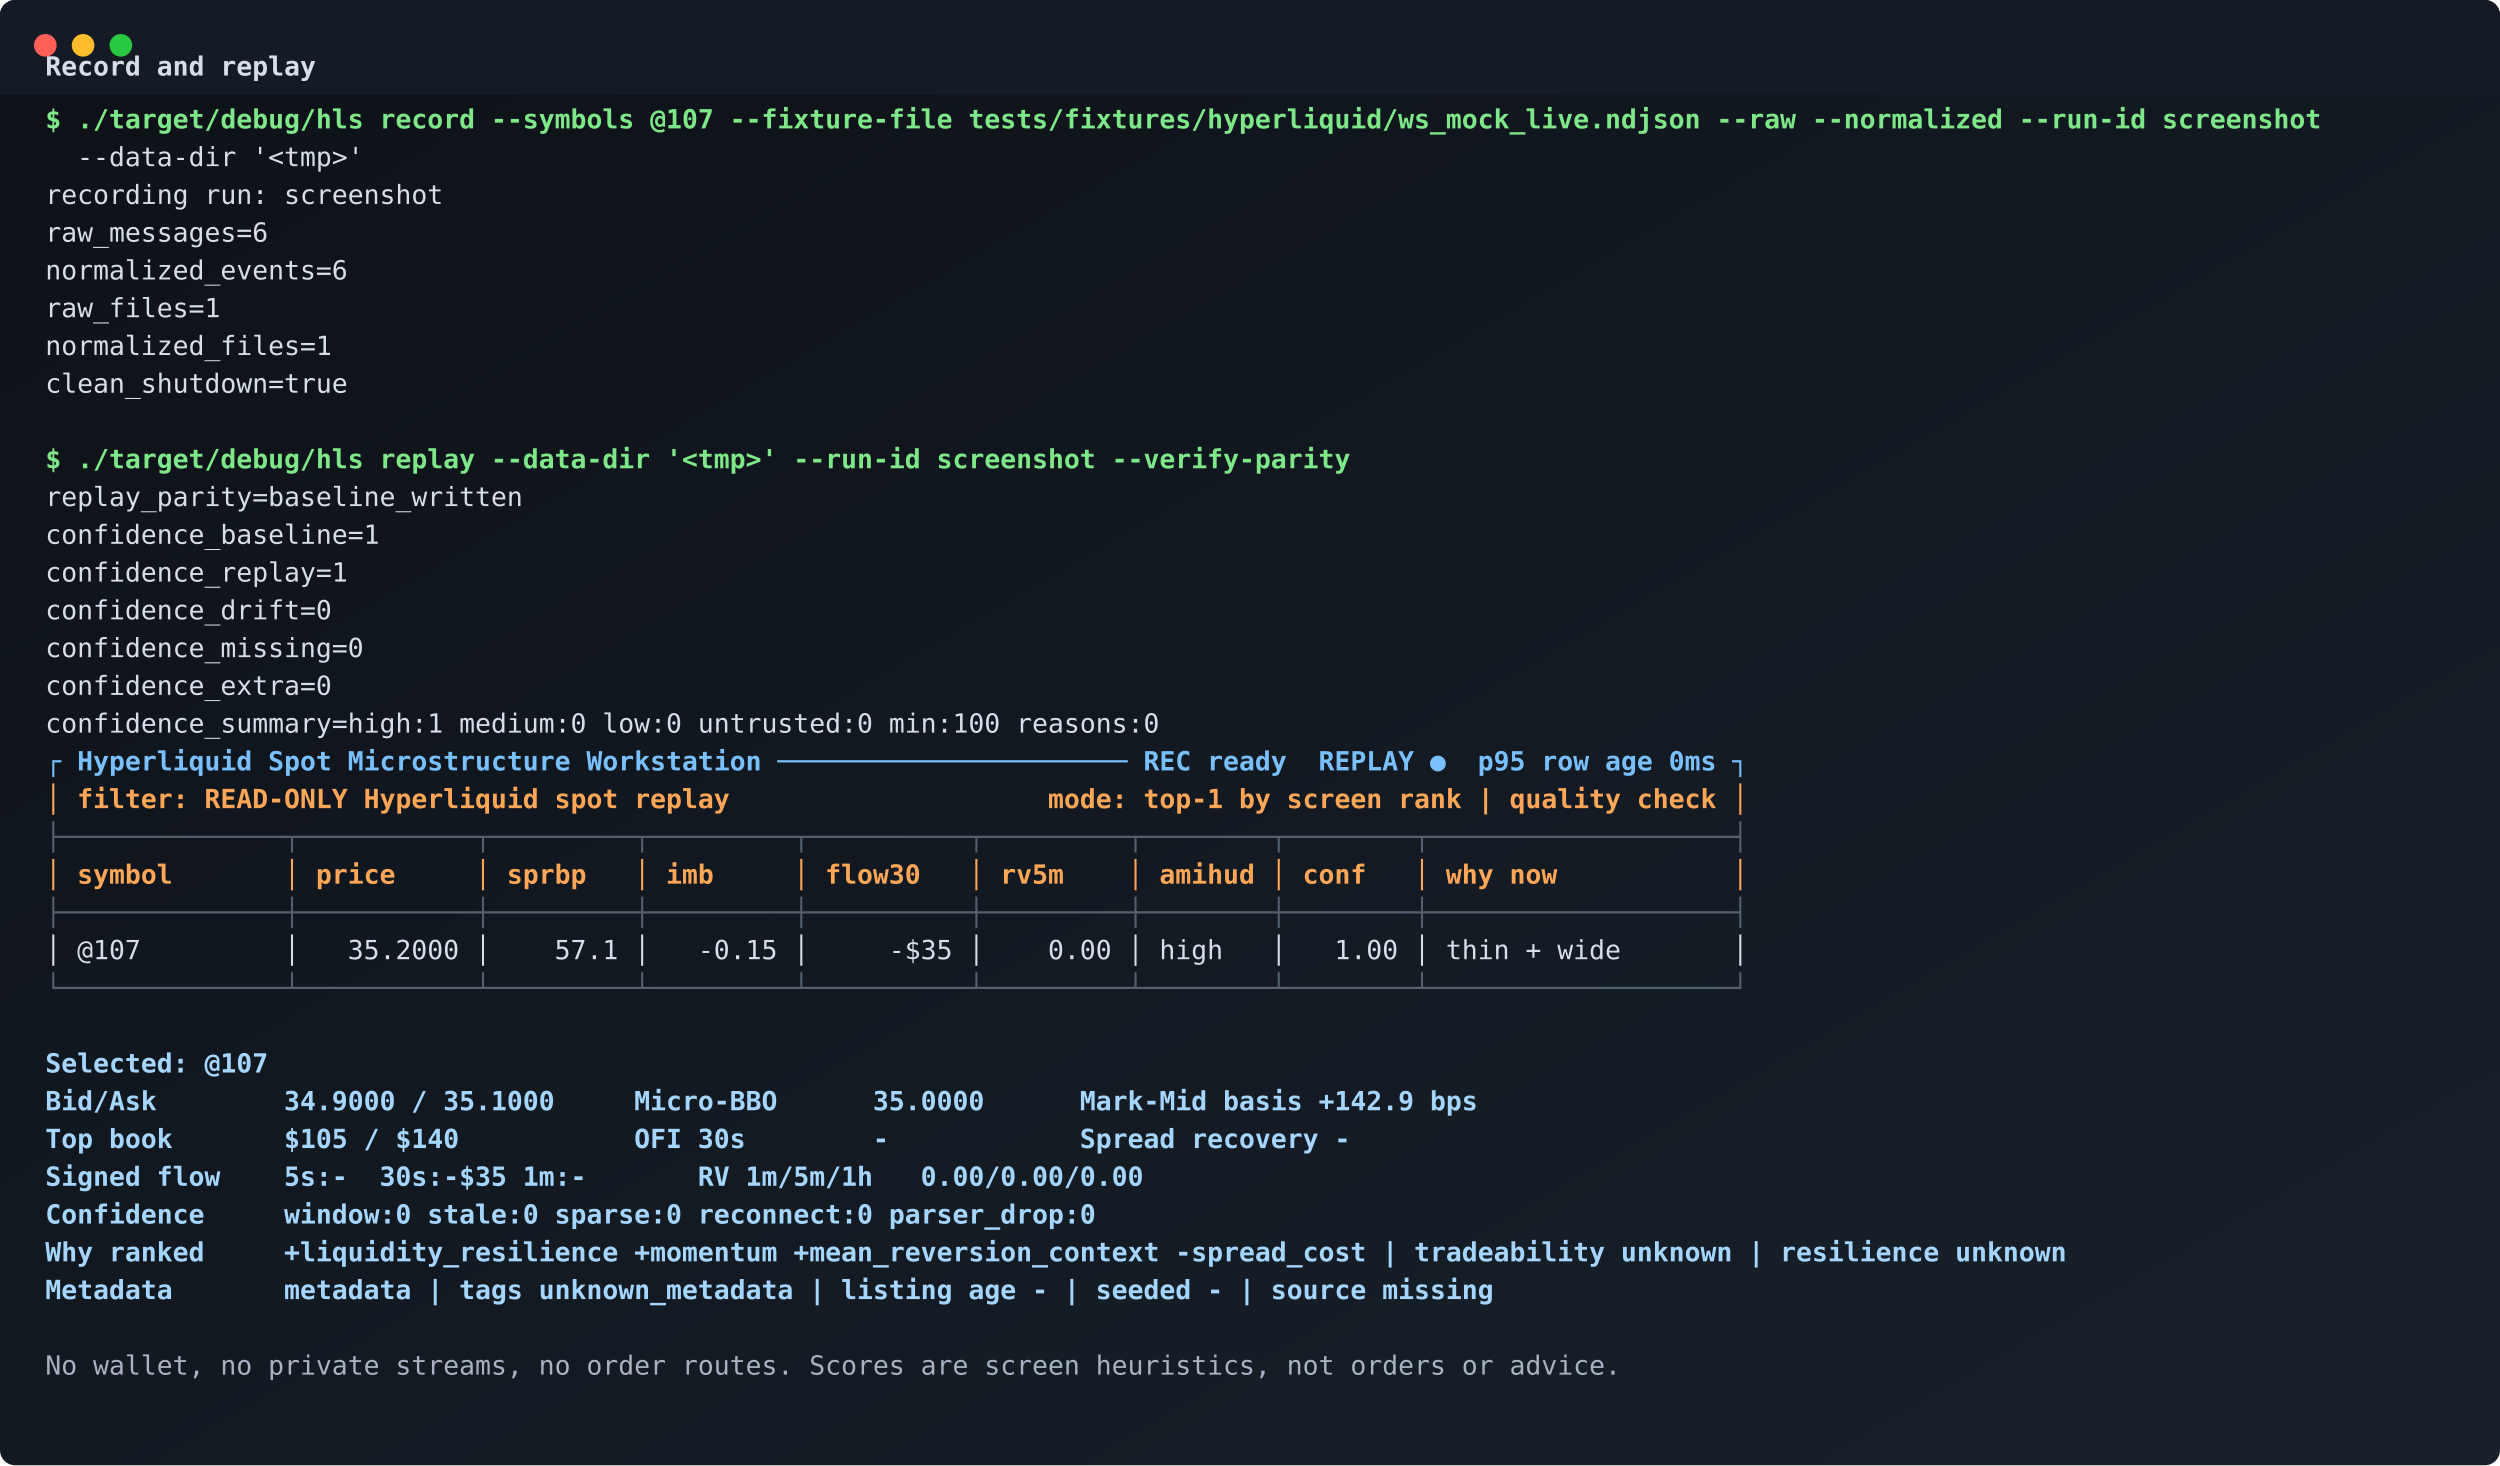
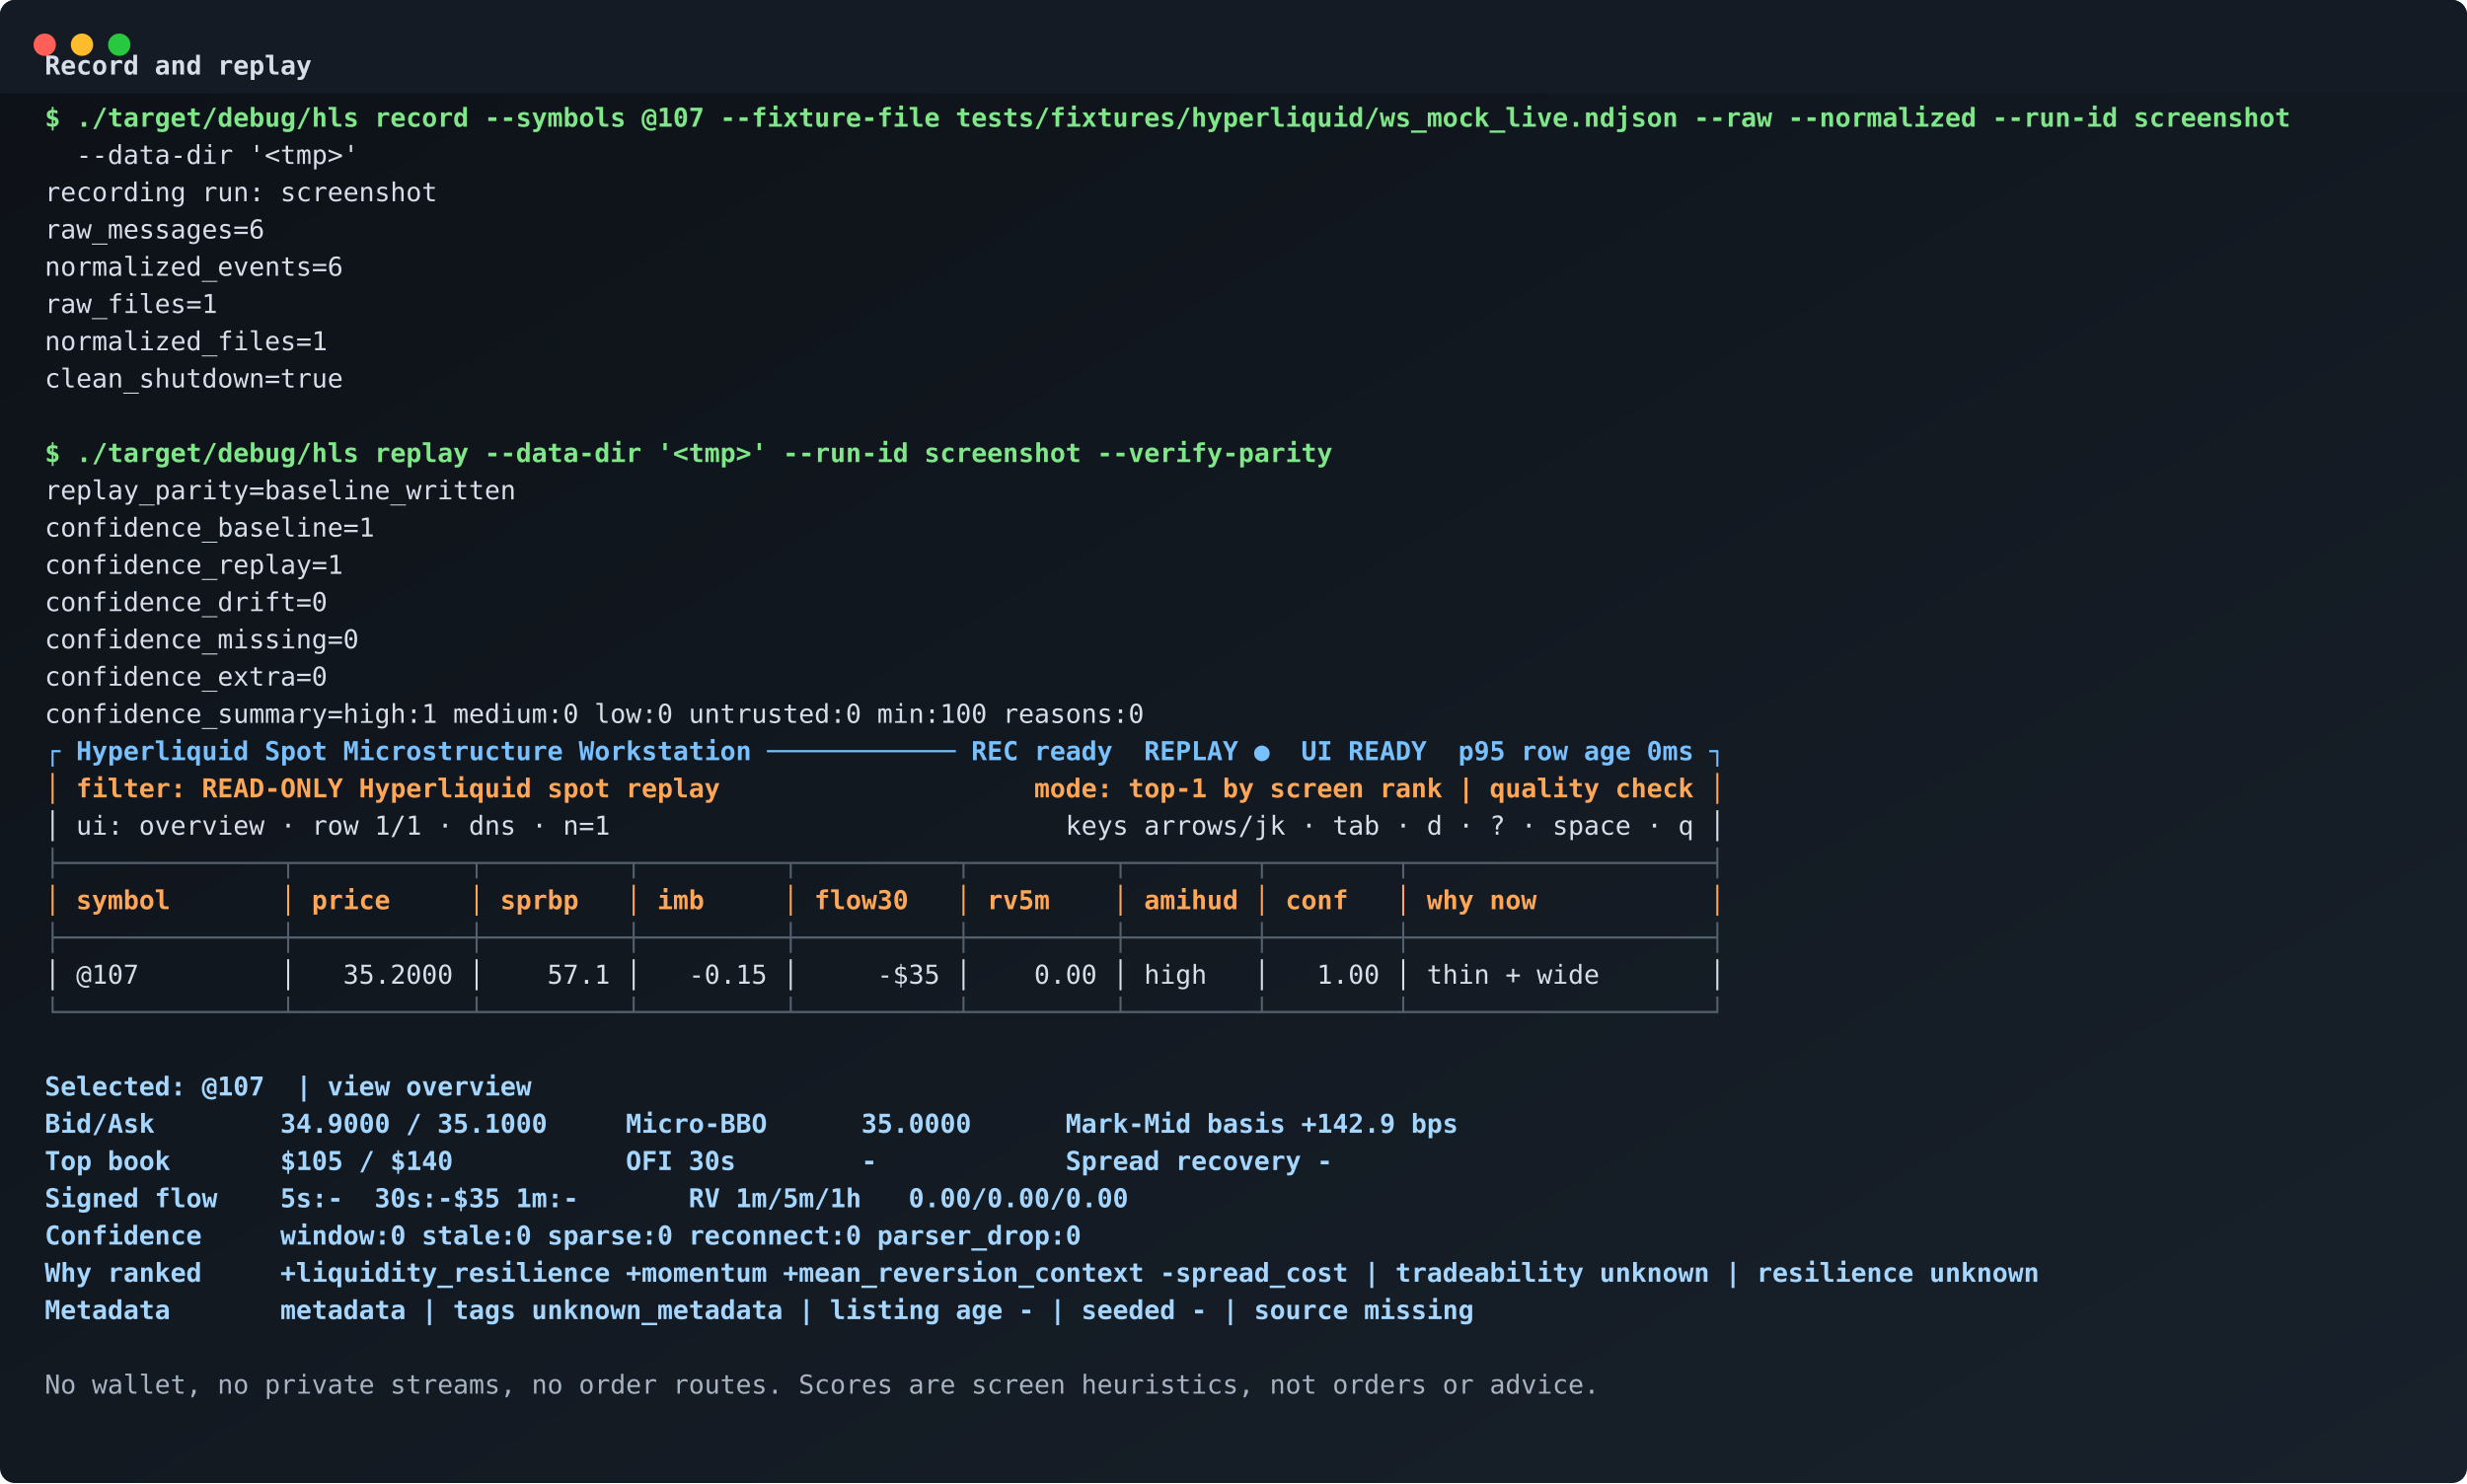
- <svg xmlns="http://www.w3.org/2000/svg" role="img" xml:space="preserve" aria-label="Record and replay terminal screenshot" viewBox="0 0 1324 776" width="1324" height="776">
+ <svg xmlns="http://www.w3.org/2000/svg" role="img" xml:space="preserve" aria-label="Record and replay terminal screenshot" viewBox="0 0 1324 796" width="1324" height="796">
  <defs>
    <linearGradient id="bg" x1="0" x2="1" y1="0" y2="1">
      <stop offset="0" stop-color="#0d1117" />
      <stop offset="1" stop-color="#18212b" />
    </linearGradient>
  </defs>
-   <rect width="1324" height="776" rx="8" fill="url(#bg)" />
+   <rect width="1324" height="796" rx="8" fill="url(#bg)" />
  <rect x="0" y="0" width="1324" height="50" rx="8" fill="#141b24" />
  <rect x="0" y="42" width="1324" height="8" fill="#141b24" />
  <circle cx="24" cy="24" r="6" fill="#ff5f57" />
  <circle cx="44" cy="24" r="6" fill="#ffbd2e" />
  <circle cx="64" cy="24" r="6" fill="#28c840" />
  <text x="24" y="40" fill="#d8dee9" font-family="ui-monospace, SFMono-Regular, Menlo, Consolas, monospace" font-size="14" font-weight="700">Record and replay</text>
  <text x="24" y="68" fill="#7ee787" font-family="ui-monospace, SFMono-Regular, Menlo, Consolas, monospace" font-size="14" font-weight="700">$ ./target/debug/hls record --symbols @107 --fixture-file tests/fixtures/hyperliquid/ws_mock_live.ndjson --raw --normalized --run-id screenshot</text>
  <text x="24" y="88" fill="#d8dee9" font-family="ui-monospace, SFMono-Regular, Menlo, Consolas, monospace" font-size="14" font-weight="400">  --data-dir '&lt;tmp&gt;'</text>
  <text x="24" y="108" fill="#d8dee9" font-family="ui-monospace, SFMono-Regular, Menlo, Consolas, monospace" font-size="14" font-weight="400">recording run: screenshot</text>
  <text x="24" y="128" fill="#d8dee9" font-family="ui-monospace, SFMono-Regular, Menlo, Consolas, monospace" font-size="14" font-weight="400">raw_messages=6</text>
  <text x="24" y="148" fill="#d8dee9" font-family="ui-monospace, SFMono-Regular, Menlo, Consolas, monospace" font-size="14" font-weight="400">normalized_events=6</text>
  <text x="24" y="168" fill="#d8dee9" font-family="ui-monospace, SFMono-Regular, Menlo, Consolas, monospace" font-size="14" font-weight="400">raw_files=1</text>
  <text x="24" y="188" fill="#d8dee9" font-family="ui-monospace, SFMono-Regular, Menlo, Consolas, monospace" font-size="14" font-weight="400">normalized_files=1</text>
  <text x="24" y="208" fill="#d8dee9" font-family="ui-monospace, SFMono-Regular, Menlo, Consolas, monospace" font-size="14" font-weight="400">clean_shutdown=true</text>
  <text x="24" y="228" fill="#d8dee9" font-family="ui-monospace, SFMono-Regular, Menlo, Consolas, monospace" font-size="14" font-weight="400" />
  <text x="24" y="248" fill="#7ee787" font-family="ui-monospace, SFMono-Regular, Menlo, Consolas, monospace" font-size="14" font-weight="700">$ ./target/debug/hls replay --data-dir '&lt;tmp&gt;' --run-id screenshot --verify-parity</text>
  <text x="24" y="268" fill="#d8dee9" font-family="ui-monospace, SFMono-Regular, Menlo, Consolas, monospace" font-size="14" font-weight="400">replay_parity=baseline_written</text>
  <text x="24" y="288" fill="#d8dee9" font-family="ui-monospace, SFMono-Regular, Menlo, Consolas, monospace" font-size="14" font-weight="400">confidence_baseline=1</text>
  <text x="24" y="308" fill="#d8dee9" font-family="ui-monospace, SFMono-Regular, Menlo, Consolas, monospace" font-size="14" font-weight="400">confidence_replay=1</text>
  <text x="24" y="328" fill="#d8dee9" font-family="ui-monospace, SFMono-Regular, Menlo, Consolas, monospace" font-size="14" font-weight="400">confidence_drift=0</text>
  <text x="24" y="348" fill="#d8dee9" font-family="ui-monospace, SFMono-Regular, Menlo, Consolas, monospace" font-size="14" font-weight="400">confidence_missing=0</text>
  <text x="24" y="368" fill="#d8dee9" font-family="ui-monospace, SFMono-Regular, Menlo, Consolas, monospace" font-size="14" font-weight="400">confidence_extra=0</text>
  <text x="24" y="388" fill="#d8dee9" font-family="ui-monospace, SFMono-Regular, Menlo, Consolas, monospace" font-size="14" font-weight="400">confidence_summary=high:1 medium:0 low:0 untrusted:0 min:100 reasons:0</text>
-   <text x="24" y="408" fill="#79c0ff" font-family="ui-monospace, SFMono-Regular, Menlo, Consolas, monospace" font-size="14" font-weight="700">┌ Hyperliquid Spot Microstructure Workstation ────────────────────── REC ready  REPLAY ●  p95 row age 0ms ┐</text>
+   <text x="24" y="408" fill="#79c0ff" font-family="ui-monospace, SFMono-Regular, Menlo, Consolas, monospace" font-size="14" font-weight="700">┌ Hyperliquid Spot Microstructure Workstation ──────────── REC ready  REPLAY ●  UI READY  p95 row age 0ms ┐</text>
  <text x="24" y="428" fill="#ffa657" font-family="ui-monospace, SFMono-Regular, Menlo, Consolas, monospace" font-size="14" font-weight="700">│ filter: READ-ONLY Hyperliquid spot replay                    mode: top-1 by screen rank | quality check │</text>
-   <text x="24" y="448" fill="#53616f" font-family="ui-monospace, SFMono-Regular, Menlo, Consolas, monospace" font-size="14" font-weight="400">├──────────────┬───────────┬─────────┬─────────┬──────────┬─────────┬────────┬────────┬───────────────────┤</text>
-   <text x="24" y="468" fill="#ffa657" font-family="ui-monospace, SFMono-Regular, Menlo, Consolas, monospace" font-size="14" font-weight="700">│ symbol       │ price     │ sprbp   │ imb     │ flow30   │ rv5m    │ amihud │ conf   │ why now           │</text>
-   <text x="24" y="488" fill="#53616f" font-family="ui-monospace, SFMono-Regular, Menlo, Consolas, monospace" font-size="14" font-weight="400">├──────────────┼───────────┼─────────┼─────────┼──────────┼─────────┼────────┼────────┼───────────────────┤</text>
-   <text x="24" y="508" fill="#d8dee9" font-family="ui-monospace, SFMono-Regular, Menlo, Consolas, monospace" font-size="14" font-weight="400">│ @107         │   35.2000 │    57.1 │   -0.15 │     -$35 │    0.00 │ high   │   1.00 │ thin + wide       │</text>
-   <text x="24" y="528" fill="#53616f" font-family="ui-monospace, SFMono-Regular, Menlo, Consolas, monospace" font-size="14" font-weight="400">└──────────────┴───────────┴─────────┴─────────┴──────────┴─────────┴────────┴────────┴───────────────────┘</text>
-   <text x="24" y="548" fill="#d8dee9" font-family="ui-monospace, SFMono-Regular, Menlo, Consolas, monospace" font-size="14" font-weight="400" />
-   <text x="24" y="568" fill="#a5d6ff" font-family="ui-monospace, SFMono-Regular, Menlo, Consolas, monospace" font-size="14" font-weight="600">Selected: @107</text>
-   <text x="24" y="588" fill="#a5d6ff" font-family="ui-monospace, SFMono-Regular, Menlo, Consolas, monospace" font-size="14" font-weight="600">Bid/Ask        34.9000 / 35.1000     Micro-BBO      35.0000      Mark-Mid basis +142.9 bps</text>
-   <text x="24" y="608" fill="#a5d6ff" font-family="ui-monospace, SFMono-Regular, Menlo, Consolas, monospace" font-size="14" font-weight="600">Top book       $105 / $140           OFI 30s        -            Spread recovery -</text>
-   <text x="24" y="628" fill="#a5d6ff" font-family="ui-monospace, SFMono-Regular, Menlo, Consolas, monospace" font-size="14" font-weight="600">Signed flow    5s:-  30s:-$35 1m:-       RV 1m/5m/1h   0.00/0.00/0.00</text>
-   <text x="24" y="648" fill="#a5d6ff" font-family="ui-monospace, SFMono-Regular, Menlo, Consolas, monospace" font-size="14" font-weight="600">Confidence     window:0 stale:0 sparse:0 reconnect:0 parser_drop:0</text>
-   <text x="24" y="668" fill="#a5d6ff" font-family="ui-monospace, SFMono-Regular, Menlo, Consolas, monospace" font-size="14" font-weight="600">Why ranked     +liquidity_resilience +momentum +mean_reversion_context -spread_cost | tradeability unknown | resilience unknown</text>
-   <text x="24" y="688" fill="#a5d6ff" font-family="ui-monospace, SFMono-Regular, Menlo, Consolas, monospace" font-size="14" font-weight="600">Metadata       metadata | tags unknown_metadata | listing age - | seeded - | source missing</text>
-   <text x="24" y="708" fill="#d8dee9" font-family="ui-monospace, SFMono-Regular, Menlo, Consolas, monospace" font-size="14" font-weight="400" />
-   <text x="24" y="728" fill="#a7b3c2" font-family="ui-monospace, SFMono-Regular, Menlo, Consolas, monospace" font-size="14" font-weight="400">No wallet, no private streams, no order routes. Scores are screen heuristics, not orders or advice.</text>
+   <text x="24" y="448" fill="#d8dee9" font-family="ui-monospace, SFMono-Regular, Menlo, Consolas, monospace" font-size="14" font-weight="400">│ ui: overview · row 1/1 · dns · n=1                             keys arrows/jk · tab · d · ? · space · q │</text>
+   <text x="24" y="468" fill="#53616f" font-family="ui-monospace, SFMono-Regular, Menlo, Consolas, monospace" font-size="14" font-weight="400">├──────────────┬───────────┬─────────┬─────────┬──────────┬─────────┬────────┬────────┬───────────────────┤</text>
+   <text x="24" y="488" fill="#ffa657" font-family="ui-monospace, SFMono-Regular, Menlo, Consolas, monospace" font-size="14" font-weight="700">│ symbol       │ price     │ sprbp   │ imb     │ flow30   │ rv5m    │ amihud │ conf   │ why now           │</text>
+   <text x="24" y="508" fill="#53616f" font-family="ui-monospace, SFMono-Regular, Menlo, Consolas, monospace" font-size="14" font-weight="400">├──────────────┼───────────┼─────────┼─────────┼──────────┼─────────┼────────┼────────┼───────────────────┤</text>
+   <text x="24" y="528" fill="#d8dee9" font-family="ui-monospace, SFMono-Regular, Menlo, Consolas, monospace" font-size="14" font-weight="400">│ @107         │   35.2000 │    57.1 │   -0.15 │     -$35 │    0.00 │ high   │   1.00 │ thin + wide       │</text>
+   <text x="24" y="548" fill="#53616f" font-family="ui-monospace, SFMono-Regular, Menlo, Consolas, monospace" font-size="14" font-weight="400">└──────────────┴───────────┴─────────┴─────────┴──────────┴─────────┴────────┴────────┴───────────────────┘</text>
+   <text x="24" y="568" fill="#d8dee9" font-family="ui-monospace, SFMono-Regular, Menlo, Consolas, monospace" font-size="14" font-weight="400" />
+   <text x="24" y="588" fill="#a5d6ff" font-family="ui-monospace, SFMono-Regular, Menlo, Consolas, monospace" font-size="14" font-weight="600">Selected: @107  | view overview</text>
+   <text x="24" y="608" fill="#a5d6ff" font-family="ui-monospace, SFMono-Regular, Menlo, Consolas, monospace" font-size="14" font-weight="600">Bid/Ask        34.9000 / 35.1000     Micro-BBO      35.0000      Mark-Mid basis +142.9 bps</text>
+   <text x="24" y="628" fill="#a5d6ff" font-family="ui-monospace, SFMono-Regular, Menlo, Consolas, monospace" font-size="14" font-weight="600">Top book       $105 / $140           OFI 30s        -            Spread recovery -</text>
+   <text x="24" y="648" fill="#a5d6ff" font-family="ui-monospace, SFMono-Regular, Menlo, Consolas, monospace" font-size="14" font-weight="600">Signed flow    5s:-  30s:-$35 1m:-       RV 1m/5m/1h   0.00/0.00/0.00</text>
+   <text x="24" y="668" fill="#a5d6ff" font-family="ui-monospace, SFMono-Regular, Menlo, Consolas, monospace" font-size="14" font-weight="600">Confidence     window:0 stale:0 sparse:0 reconnect:0 parser_drop:0</text>
+   <text x="24" y="688" fill="#a5d6ff" font-family="ui-monospace, SFMono-Regular, Menlo, Consolas, monospace" font-size="14" font-weight="600">Why ranked     +liquidity_resilience +momentum +mean_reversion_context -spread_cost | tradeability unknown | resilience unknown</text>
+   <text x="24" y="708" fill="#a5d6ff" font-family="ui-monospace, SFMono-Regular, Menlo, Consolas, monospace" font-size="14" font-weight="600">Metadata       metadata | tags unknown_metadata | listing age - | seeded - | source missing</text>
+   <text x="24" y="728" fill="#d8dee9" font-family="ui-monospace, SFMono-Regular, Menlo, Consolas, monospace" font-size="14" font-weight="400" />
+   <text x="24" y="748" fill="#a7b3c2" font-family="ui-monospace, SFMono-Regular, Menlo, Consolas, monospace" font-size="14" font-weight="400">No wallet, no private streams, no order routes. Scores are screen heuristics, not orders or advice.</text>
</svg>
